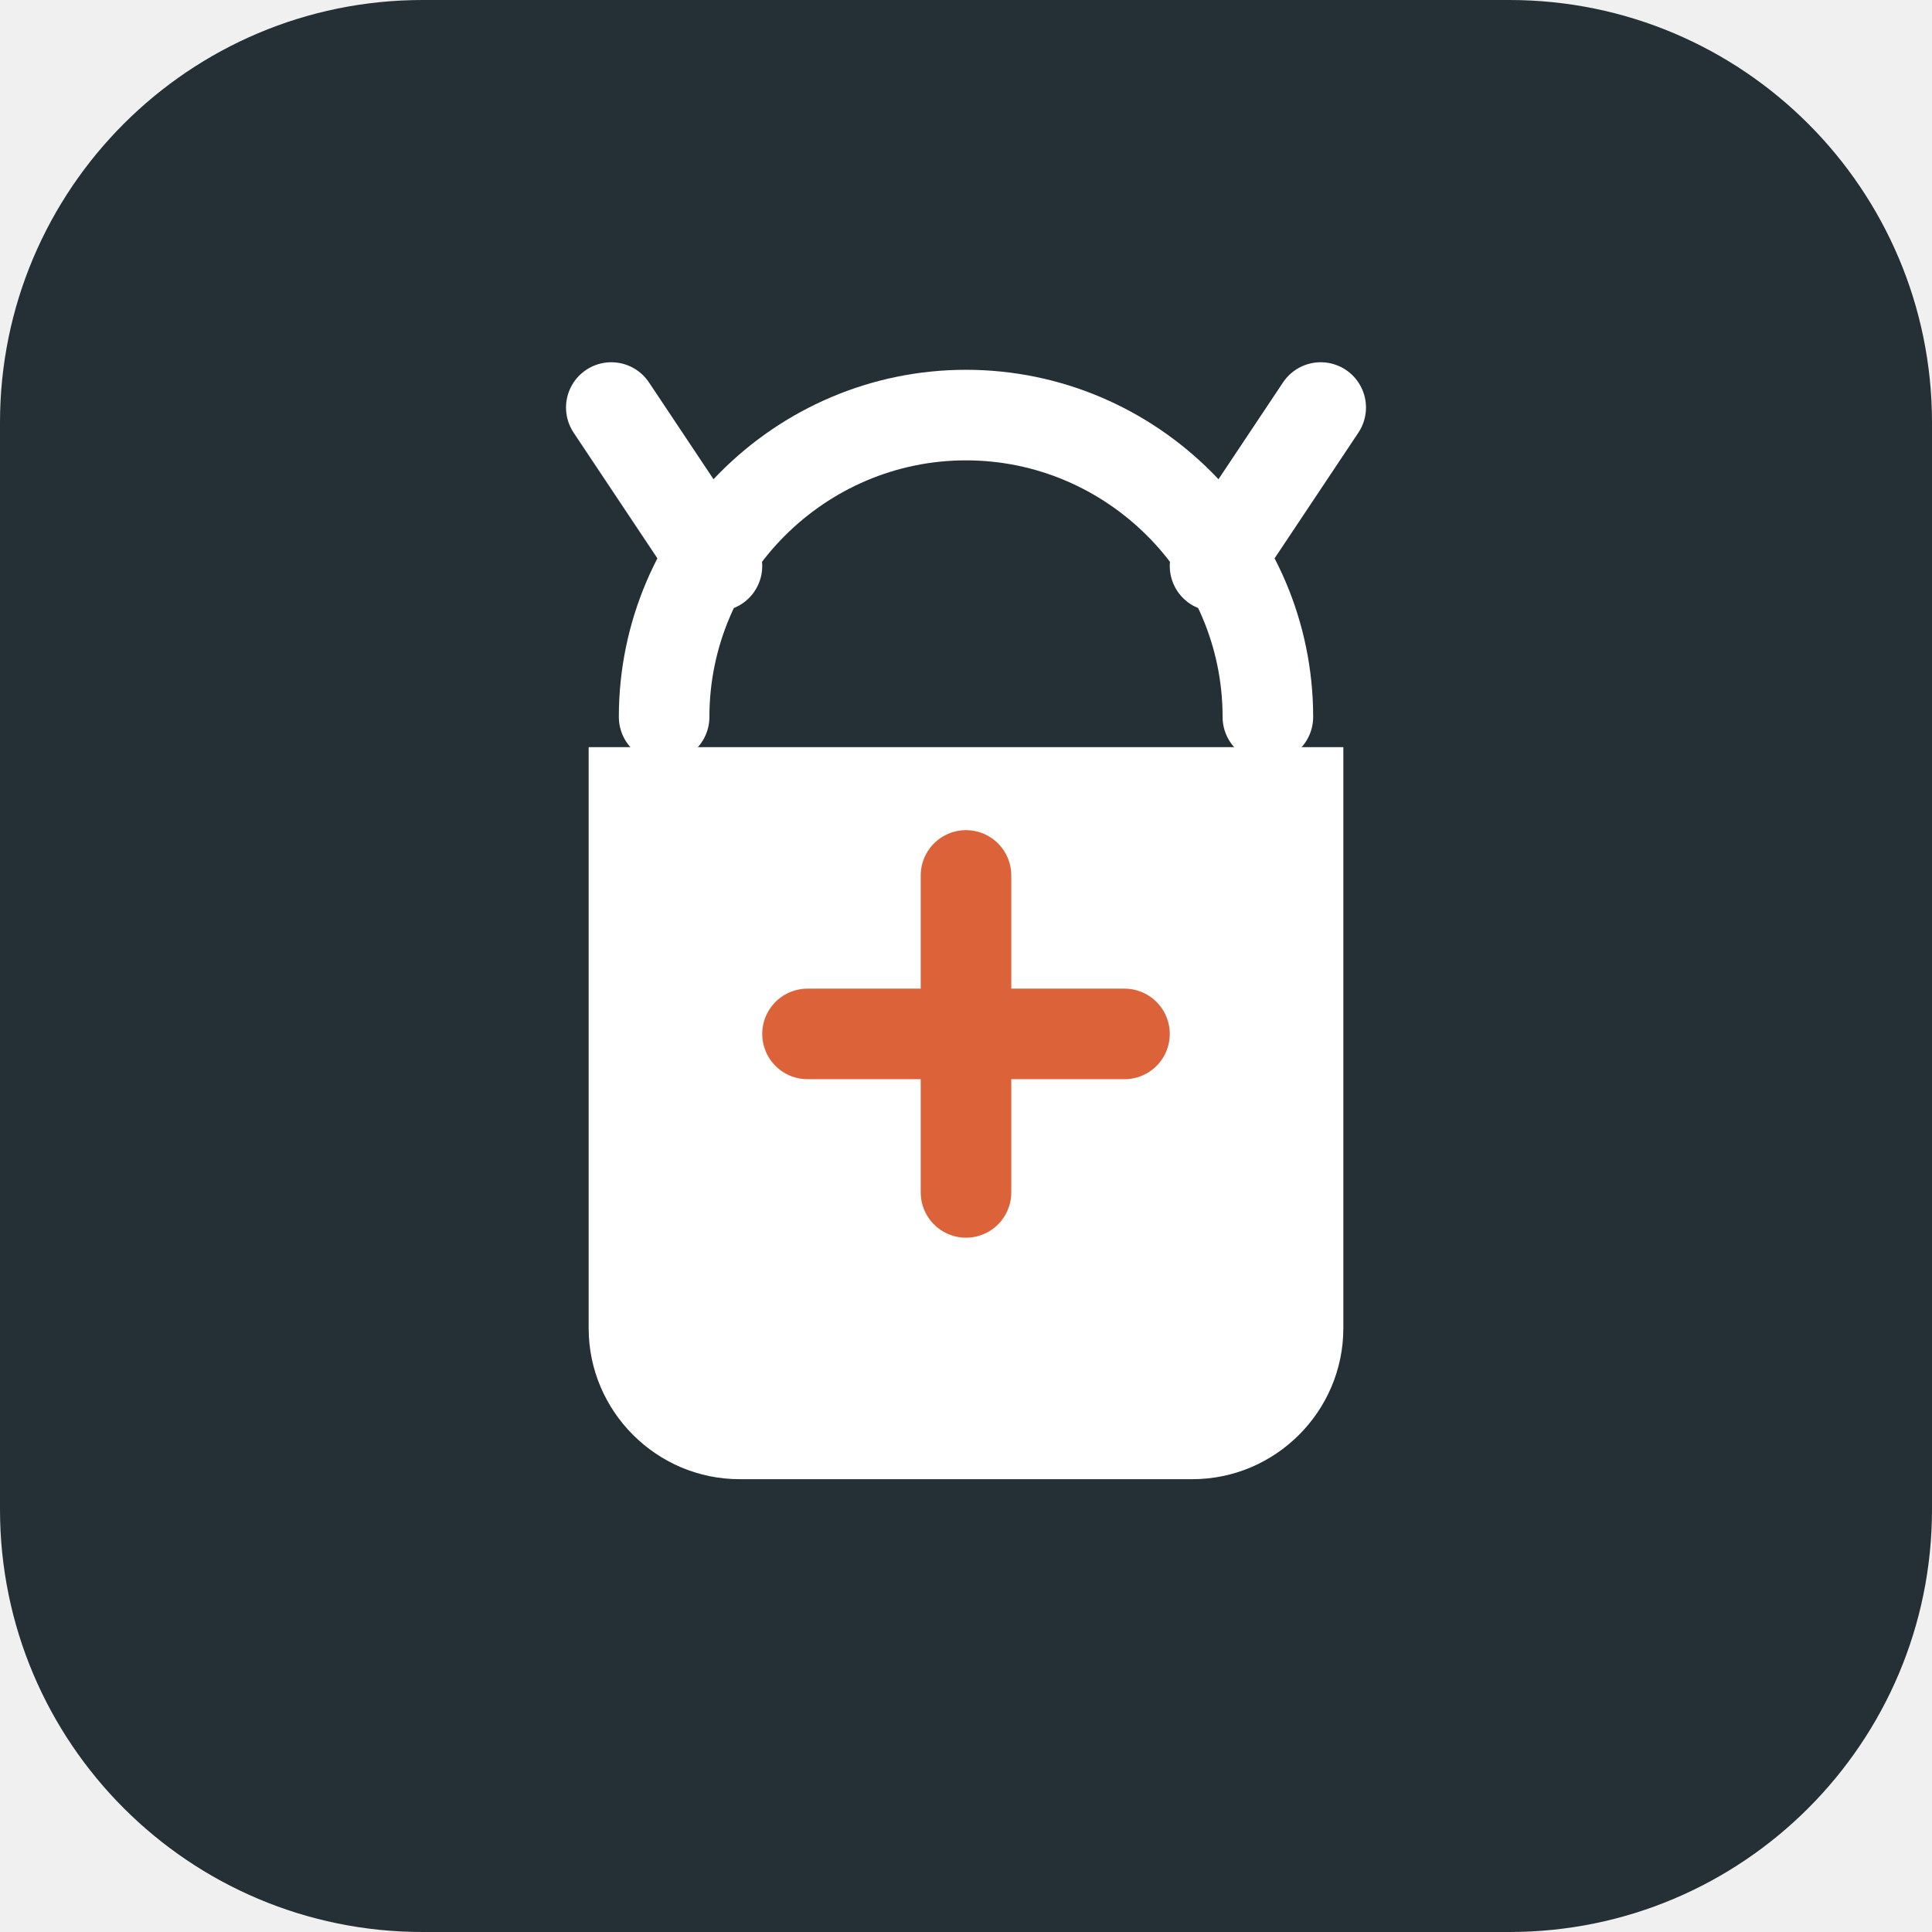
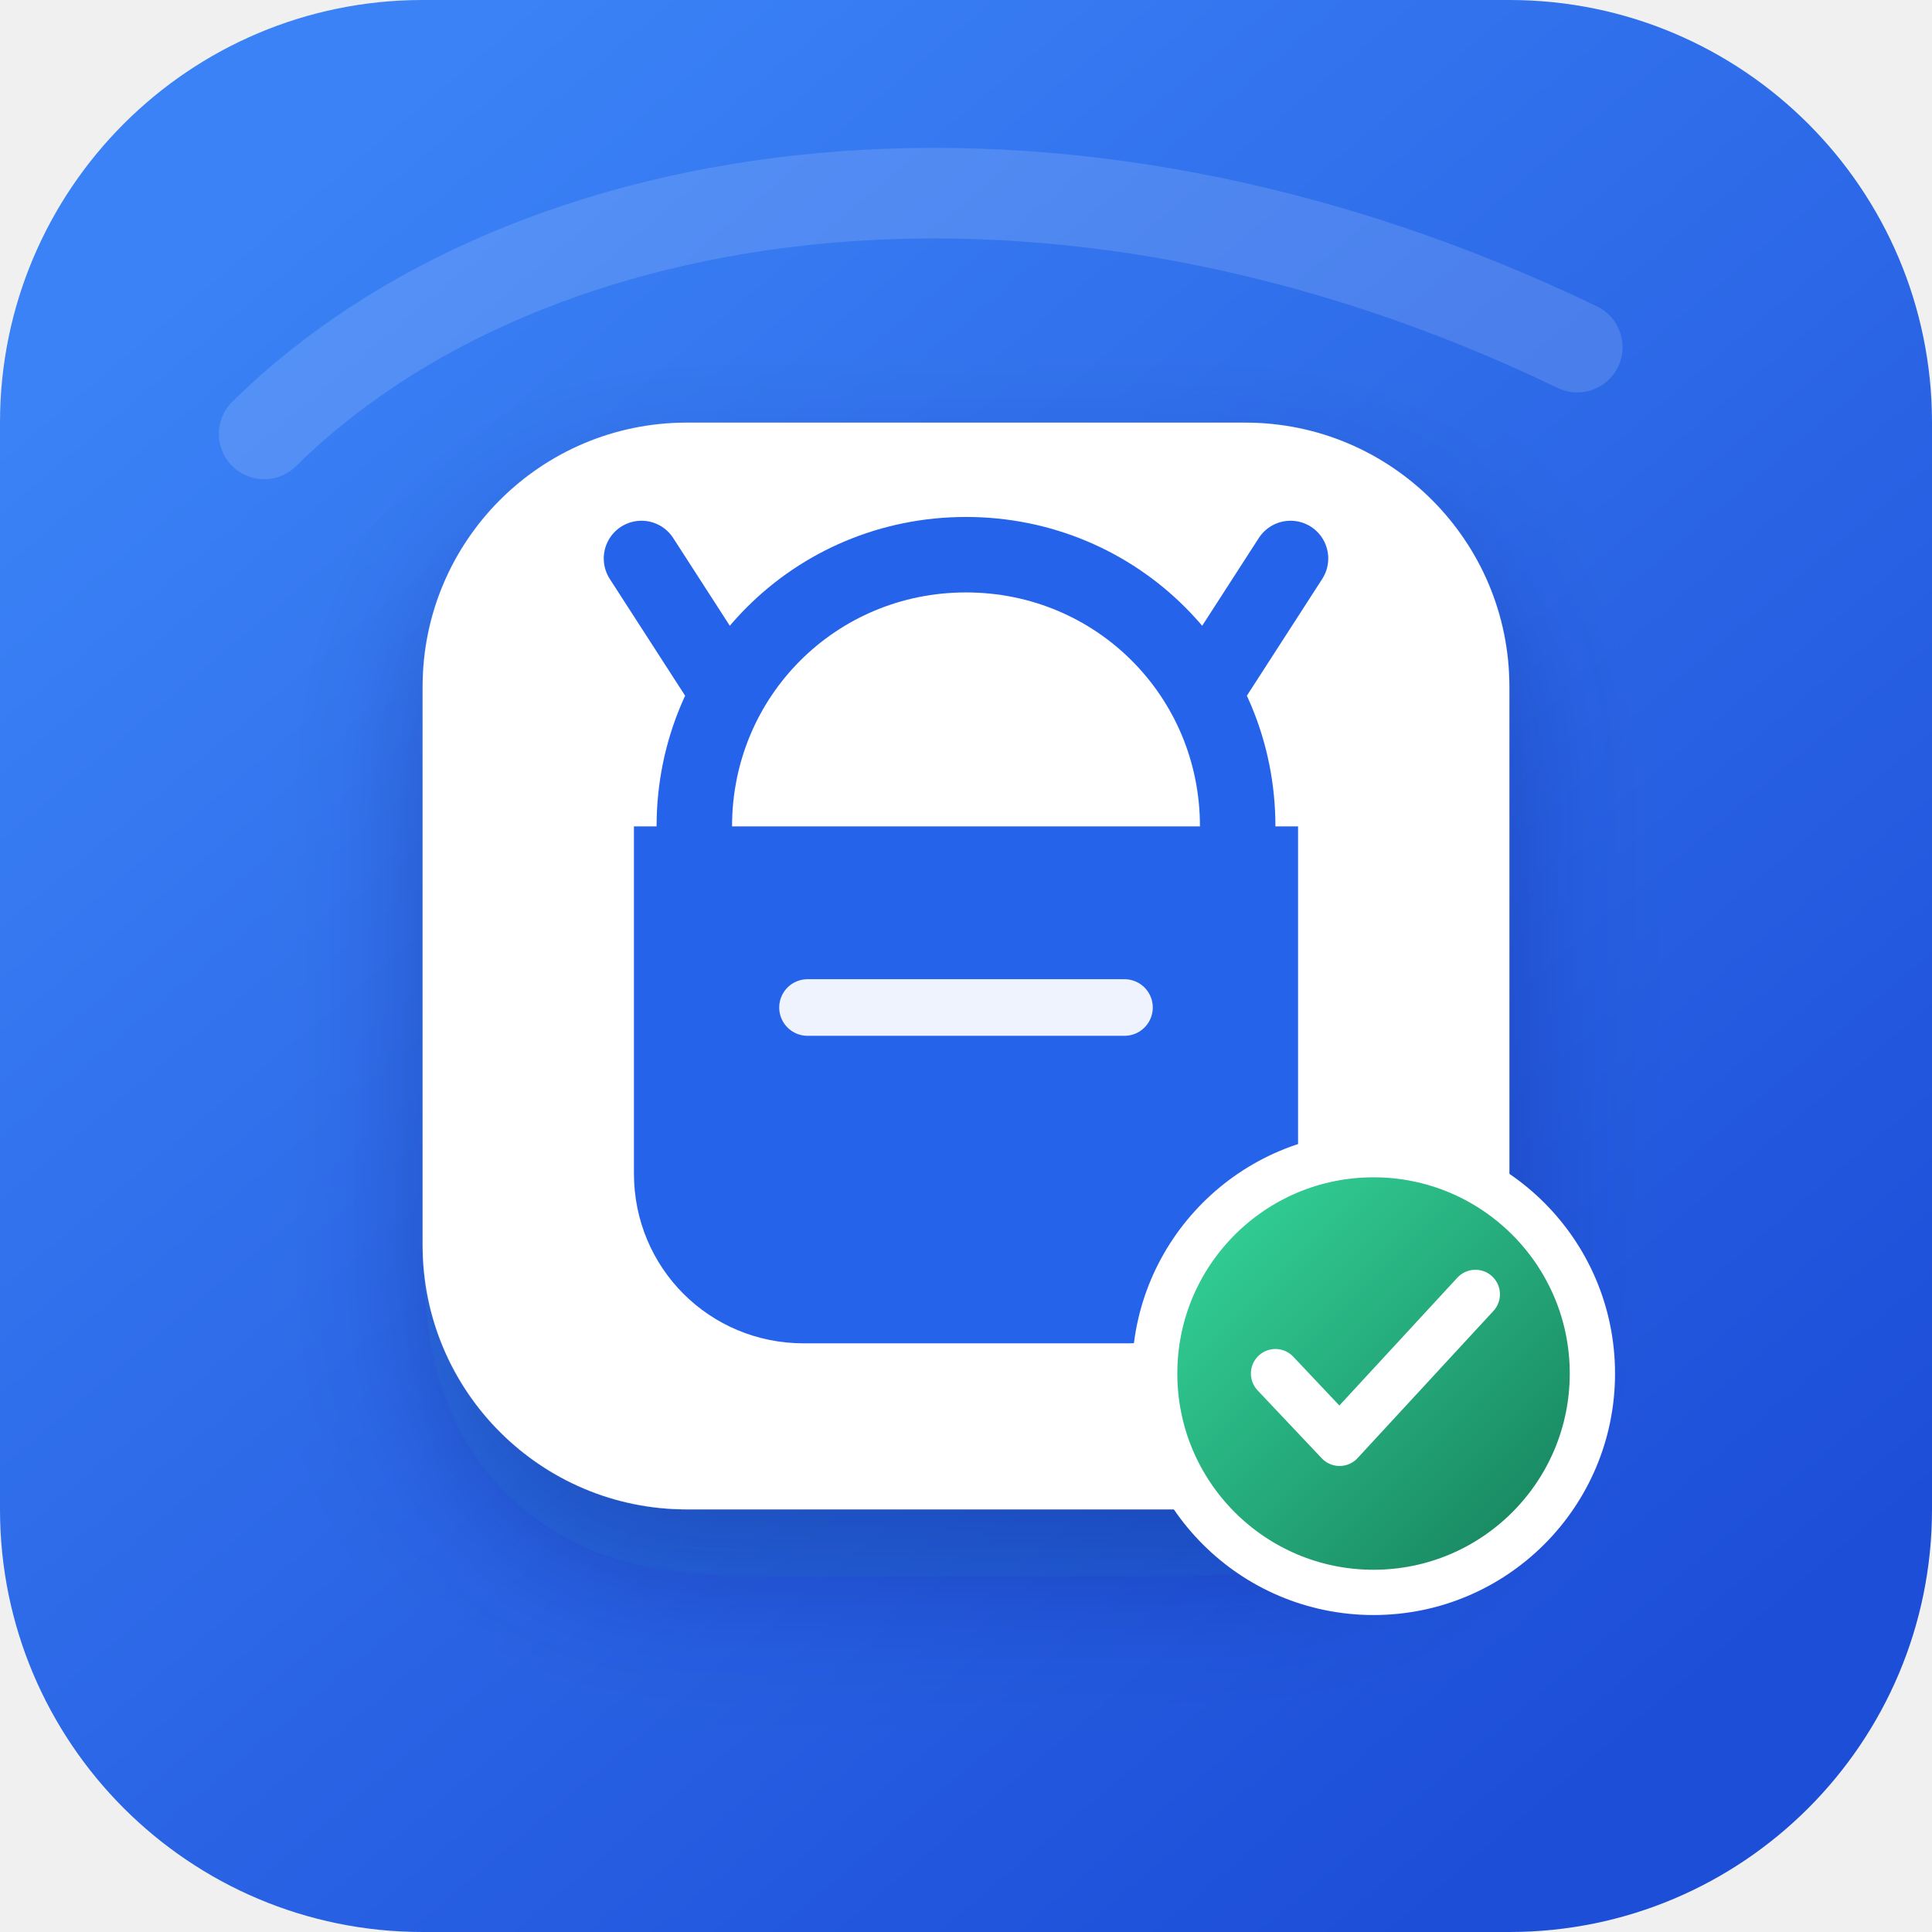
<svg xmlns="http://www.w3.org/2000/svg" viewBox="0 0 512 512">
-   <rect width="512" height="512" rx="112" fill="#243036" />
-   <path d="M156 198h200v154c0 22-18 40-40 40H196c-22 0-40-18-40-40V198Z" fill="#fff" />
-   <path d="m190 150-28-42m160 42 28-42M176 190c0-44 36-80 80-80s80 36 80 80" fill="none" stroke="#fff" stroke-width="24" stroke-linecap="round" />
-   <circle cx="220" cy="162" r="8" fill="#243036" />
-   <circle cx="292" cy="162" r="8" fill="#243036" />
-   <path d="M214 274h84m-42-42v84" stroke="#dc6239" stroke-width="24" stroke-linecap="round" />
+   <defs>
+     <linearGradient id="background" x1="80" y1="48" x2="432" y2="464" gradientUnits="userSpaceOnUse">
+       <stop stop-color="#3B82F6" />
+       <stop offset="1" stop-color="#1D4ED8" />
+     </linearGradient>
+     <linearGradient id="badge" x1="318" y1="316" x2="416" y2="414" gradientUnits="userSpaceOnUse">
+       <stop stop-color="#34D399" />
+       <stop offset="1" stop-color="#16805C" />
+     </linearGradient>
+     <filter id="shadow" x="72" y="78" width="380" height="382" filterUnits="userSpaceOnUse">
+       <feDropShadow dx="0" dy="18" stdDeviation="18" flood-color="#102A62" flood-opacity=".28" />
+     </filter>
+   </defs>
+   <rect width="512" height="512" rx="112" fill="url(#background)" />
+   <path d="M70 115C140 46 279 25 418 92" fill="none" stroke="#fff" stroke-opacity=".14" stroke-width="24" stroke-linecap="round" />
+   <g filter="url(#shadow)">
+     <rect x="112" y="112" width="288" height="288" rx="70" fill="#fff" />
+   </g>
+   <path d="m190 179-20-31m152 31 20-31M184 219c0-40 32-72 72-72s72 32 72 72" fill="none" stroke="#2563EB" stroke-width="20" stroke-linecap="round" />
+   <path d="M168 219h176v92c0 25-20 45-45 45h-86c-25 0-45-20-45-45v-92Z" fill="#2563EB" />
+   <circle cx="222" cy="194" r="7" fill="#fff" />
+   <circle cx="290" cy="194" r="7" fill="#fff" />
+   <path d="M214 267h84" stroke="#fff" stroke-width="15" stroke-linecap="round" opacity=".92" />
+   <circle cx="364" cy="364" r="58" fill="url(#badge)" stroke="#fff" stroke-width="12" />
+   <path d="m338 364 17 18 36-39" fill="none" stroke="#fff" stroke-width="13" stroke-linecap="round" stroke-linejoin="round" />
</svg>
